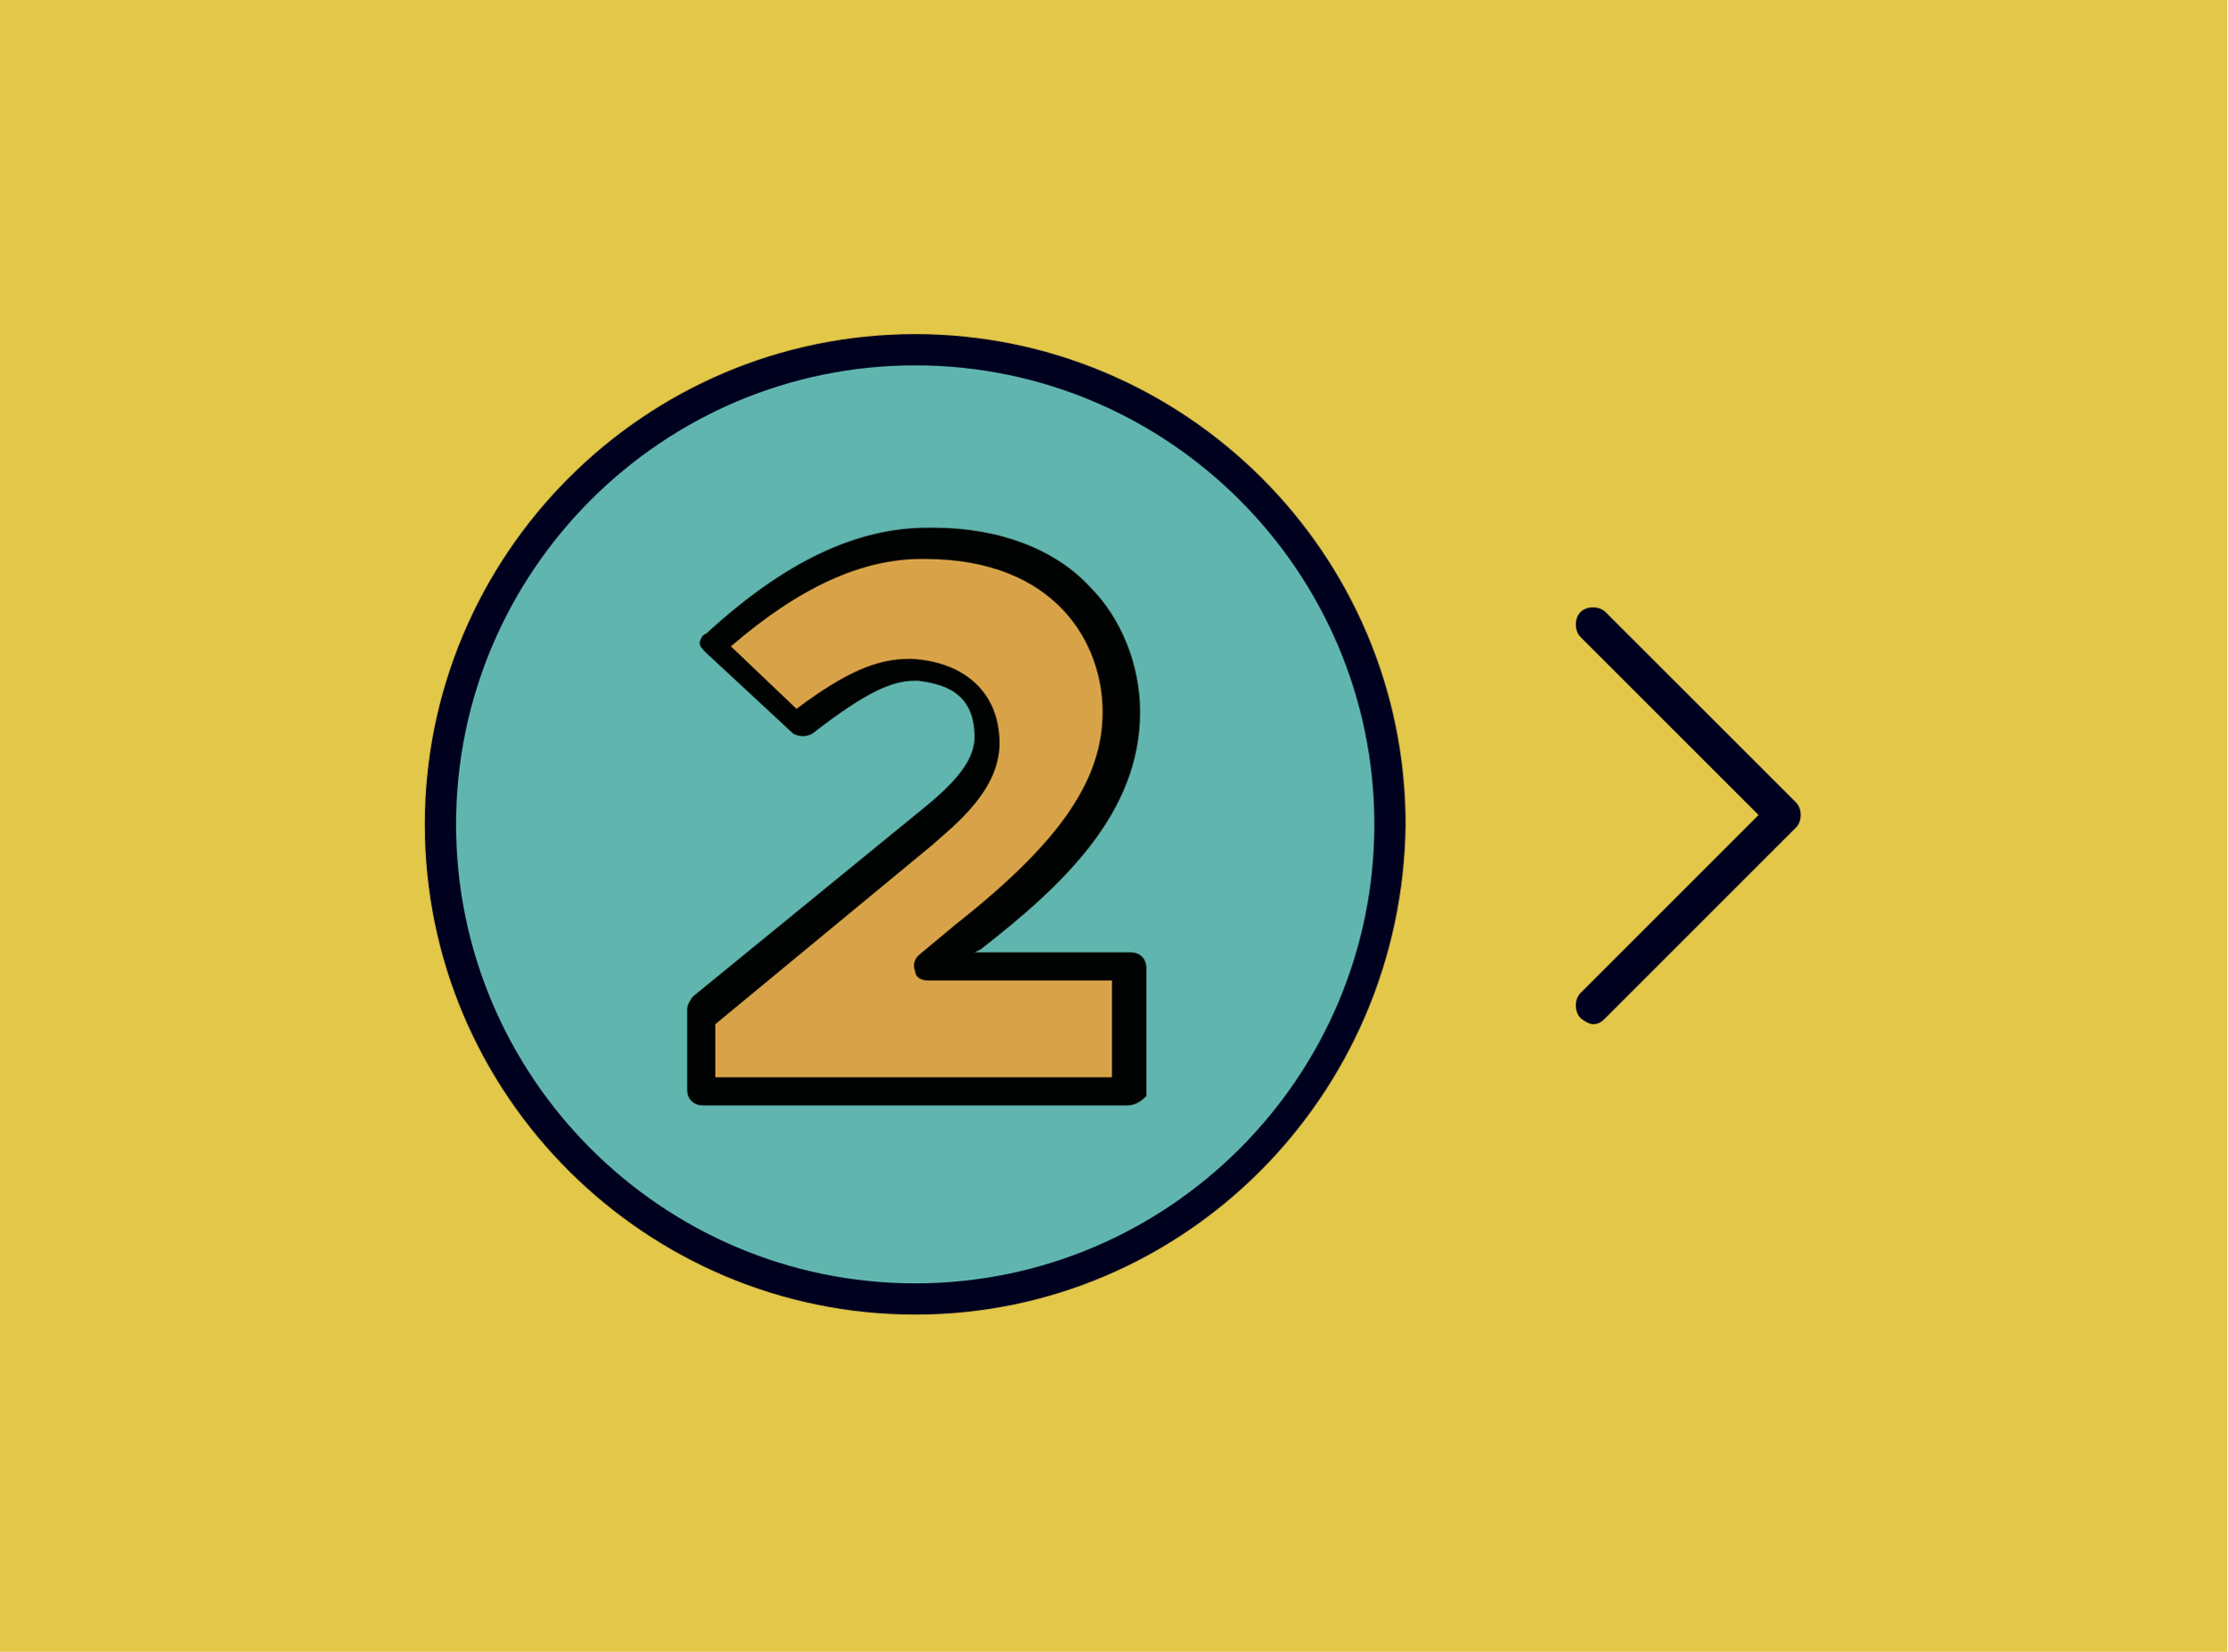
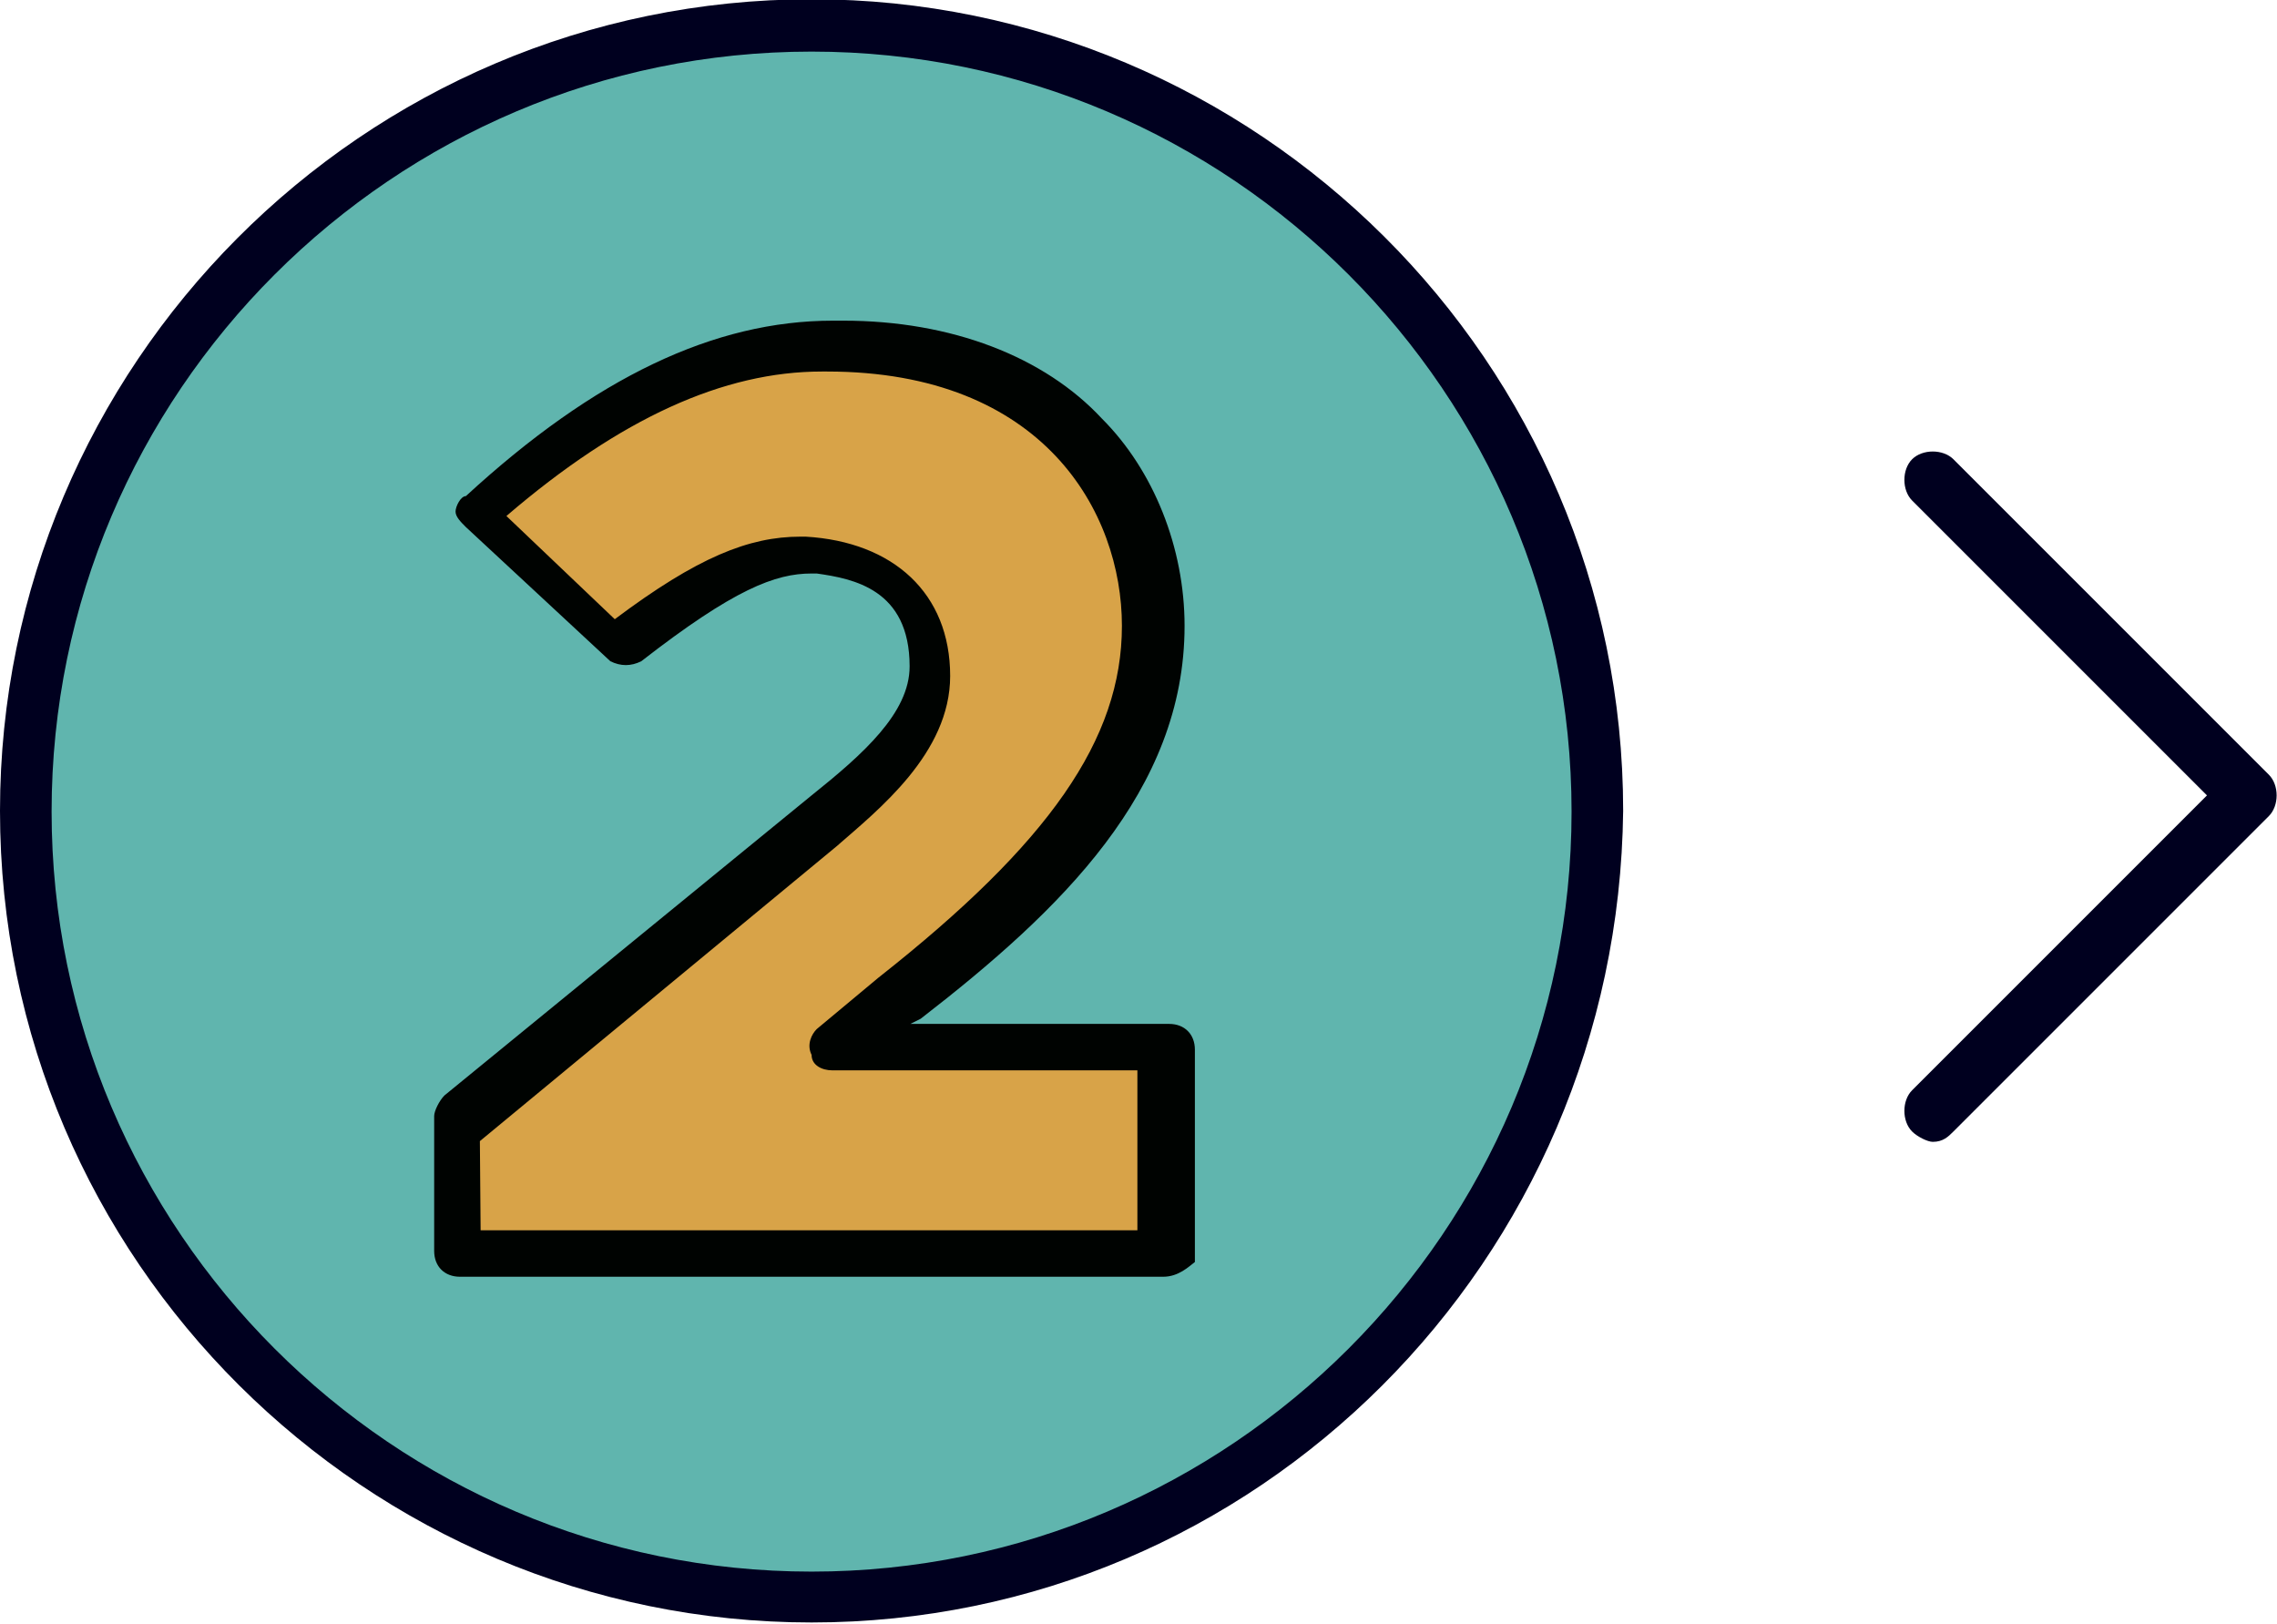
- <svg xmlns="http://www.w3.org/2000/svg" version="1.1" id="Слой_2" x="0px" y="0px" viewBox="0 0 71.3 52.9" enable-background="new 0 0 71.3 52.9" xml:space="preserve">
+ <svg xmlns="http://www.w3.org/2000/svg" version="1.1" id="Слой_2" x="0px" y="0px" viewBox="95.4 139.6 308.9 220.2" enable-background="new 95.4 139.6 308.9 220.2" xml:space="preserve">
  <g>
    <g>
-       <rect x="0" y="0" fill="#E2C749" width="71.3" height="52.9" />
-     </g>
-     <g>
-       <path fill="#60B5AE" d="M14.1,26.5c0-8.4,6.8-15.2,15.2-15.2c8.4,0,15.2,6.8,15.2,15.2c0,8.4-6.8,15.2-15.2,15.2    C20.9,41.7,14.1,34.9,14.1,26.5z" />
-       <path fill="#00001F" d="M29.3,42.1c-8.6,0-15.7-7-15.7-15.7c0-8.6,7-15.7,15.7-15.7c8.6,0,15.7,7,15.7,15.7    C44.9,35.1,37.9,42.1,29.3,42.1z M29.3,11.7c-8.1,0-14.7,6.6-14.7,14.7c0,8.1,6.6,14.7,14.7,14.7c8.1,0,14.7-6.6,14.7-14.7    C44,18.3,37.4,11.7,29.3,11.7z" />
+       <path fill="#60B5AE" d="M98.9,250.4c0-58.9,47.7-106.6,106.6-106.6s106.6,47.7,106.6,106.6s-47.7,106.6-106.6,106.6    S98.9,309.3,98.9,250.4z" />
+       <path fill="#00001F" d="M205.5,359.7c-60.3,0-110.1-49.1-110.1-110.1c0-60.3,49.1-110.1,110.1-110.1    c60.3,0,110.1,49.1,110.1,110.1C314.9,310.7,265.8,359.7,205.5,359.7z M205.5,146.6c-56.8,0-103.1,46.3-103.1,103.1    s46.3,103.1,103.1,103.1s103.1-46.3,103.1-103.1S262.3,146.6,205.5,146.6z" />
    </g>
    <g>
      <g>
-         <path fill="#D8A348" d="M22.5,34.9v-2.6l7.1-5.8c0.9-0.7,2.1-1.7,2.1-2.9c0-1.4-0.9-2.2-2.3-2.2h-0.1c-0.9,0-1.8,0.4-3.6,1.8     l-2.8-2.6c2.4-2.2,4.6-3.2,6.8-3.2h0.2c4.3,0.1,6.2,2.8,6.2,5.4c0,2.8-1.9,4.9-4.9,7.2l-1.2,1h6.4v4.1H22.5z" />
-         <path fill="#000301" d="M36.1,35.4H22.5c-0.3,0-0.5-0.2-0.5-0.5v-2.6c0-0.1,0.1-0.3,0.2-0.4l7.1-5.8c1-0.8,1.9-1.6,1.9-2.5     c0-1.5-1.1-1.7-1.8-1.8h-0.1c-0.7,0-1.5,0.3-3.3,1.7c-0.2,0.1-0.4,0.1-0.6,0l-2.8-2.6c-0.1-0.1-0.2-0.2-0.2-0.3     c0-0.1,0.1-0.3,0.2-0.3c2.5-2.3,4.8-3.4,7.1-3.4h0.2c2.1,0,3.9,0.7,5,1.9c1,1,1.6,2.5,1.6,4c0,3.2-2.4,5.5-5.1,7.6l-0.2,0.1h5     c0.3,0,0.5,0.2,0.5,0.5v4.1C36.6,35.2,36.4,35.4,36.1,35.4z M22.9,34.5h12.7v-3.1h-5.9c-0.2,0-0.4-0.1-0.4-0.3     c-0.1-0.2,0-0.4,0.1-0.5l1.2-1c0,0,0,0,0,0c3.3-2.6,4.7-4.6,4.7-6.8c0-2.2-1.5-4.9-5.7-4.9l-0.1,0c-1.9,0-3.9,0.9-6.1,2.8l2.1,2     c1.6-1.2,2.6-1.6,3.6-1.6h0.1c0,0,0,0,0,0c1.7,0.1,2.8,1.1,2.8,2.7c0,1.5-1.4,2.6-2.2,3.3l-6.9,5.7V34.5z" />
+         <path fill="#D8A348" d="M157.8,309.3V291l49.8-40.7c6.3-4.9,14.7-11.9,14.7-20.3c0-9.8-6.3-15.4-16.1-15.4h-0.7     c-6.3,0-12.6,2.8-25.2,12.6L160.6,209c16.8-15.4,32.3-22.4,47.7-22.4h1.4c30.2,0.7,43.5,19.6,43.5,37.9     c0,19.6-13.3,34.4-34.4,50.5l-8.4,7h44.9v28.8h-97.5V309.3z" />
+         <path fill="#000301" d="M253.2,312.8h-95.4c-2.1,0-3.5-1.4-3.5-3.5V291c0-0.7,0.7-2.1,1.4-2.8l49.8-40.7     c7-5.6,13.3-11.2,13.3-17.5c0-10.5-7.7-11.9-12.6-12.6h-0.7c-4.9,0-10.5,2.1-23.1,11.9c-1.4,0.7-2.8,0.7-4.2,0l-19.6-18.2     c-0.7-0.7-1.4-1.4-1.4-2.1c0-0.7,0.7-2.1,1.4-2.1c17.5-16.1,33.7-23.8,49.8-23.8h1.4c14.7,0,27.3,4.9,35.1,13.3     c7,7,11.2,17.5,11.2,28.1c0,22.4-16.8,38.6-35.8,53.3l-1.4,0.7h35.1c2.1,0,3.5,1.4,3.5,3.5v28.8     C256.7,311.4,255.3,312.8,253.2,312.8z M160.6,306.5h89.1v-21.7h-41.4c-1.4,0-2.8-0.7-2.8-2.1c-0.7-1.4,0-2.8,0.7-3.5l8.4-7l0,0     c23.1-18.2,33-32.3,33-47.7S237,190,207.6,190h-0.7c-13.3,0-27.3,6.3-42.8,19.6l14.7,14c11.2-8.4,18.2-11.2,25.2-11.2h0.7l0,0     c11.9,0.7,19.6,7.7,19.6,18.9c0,10.5-9.8,18.2-15.4,23.1l-48.4,40L160.6,306.5L160.6,306.5z" />
      </g>
    </g>
    <g>
-       <path fill="#00001F" d="M51,32.8c-0.1,0-0.3-0.1-0.4-0.2c-0.2-0.2-0.2-0.6,0-0.8l5.7-5.7l-5.7-5.7c-0.2-0.2-0.2-0.6,0-0.8    s0.6-0.2,0.8,0l6.1,6.1c0.2,0.2,0.2,0.6,0,0.8l-6.1,6.1C51.3,32.7,51.2,32.8,51,32.8z" />
+       <path fill="#00001F" d="M357.6,294.5c-0.7,0-2.1-0.7-2.8-1.4c-1.4-1.4-1.4-4.2,0-5.6l40-40l-40-40c-1.4-1.4-1.4-4.2,0-5.6    c1.4-1.4,4.2-1.4,5.6,0l42.8,42.8c1.4,1.4,1.4,4.2,0,5.6l-42.8,42.8C359.7,293.8,359,294.5,357.6,294.5z" />
    </g>
  </g>
</svg>
